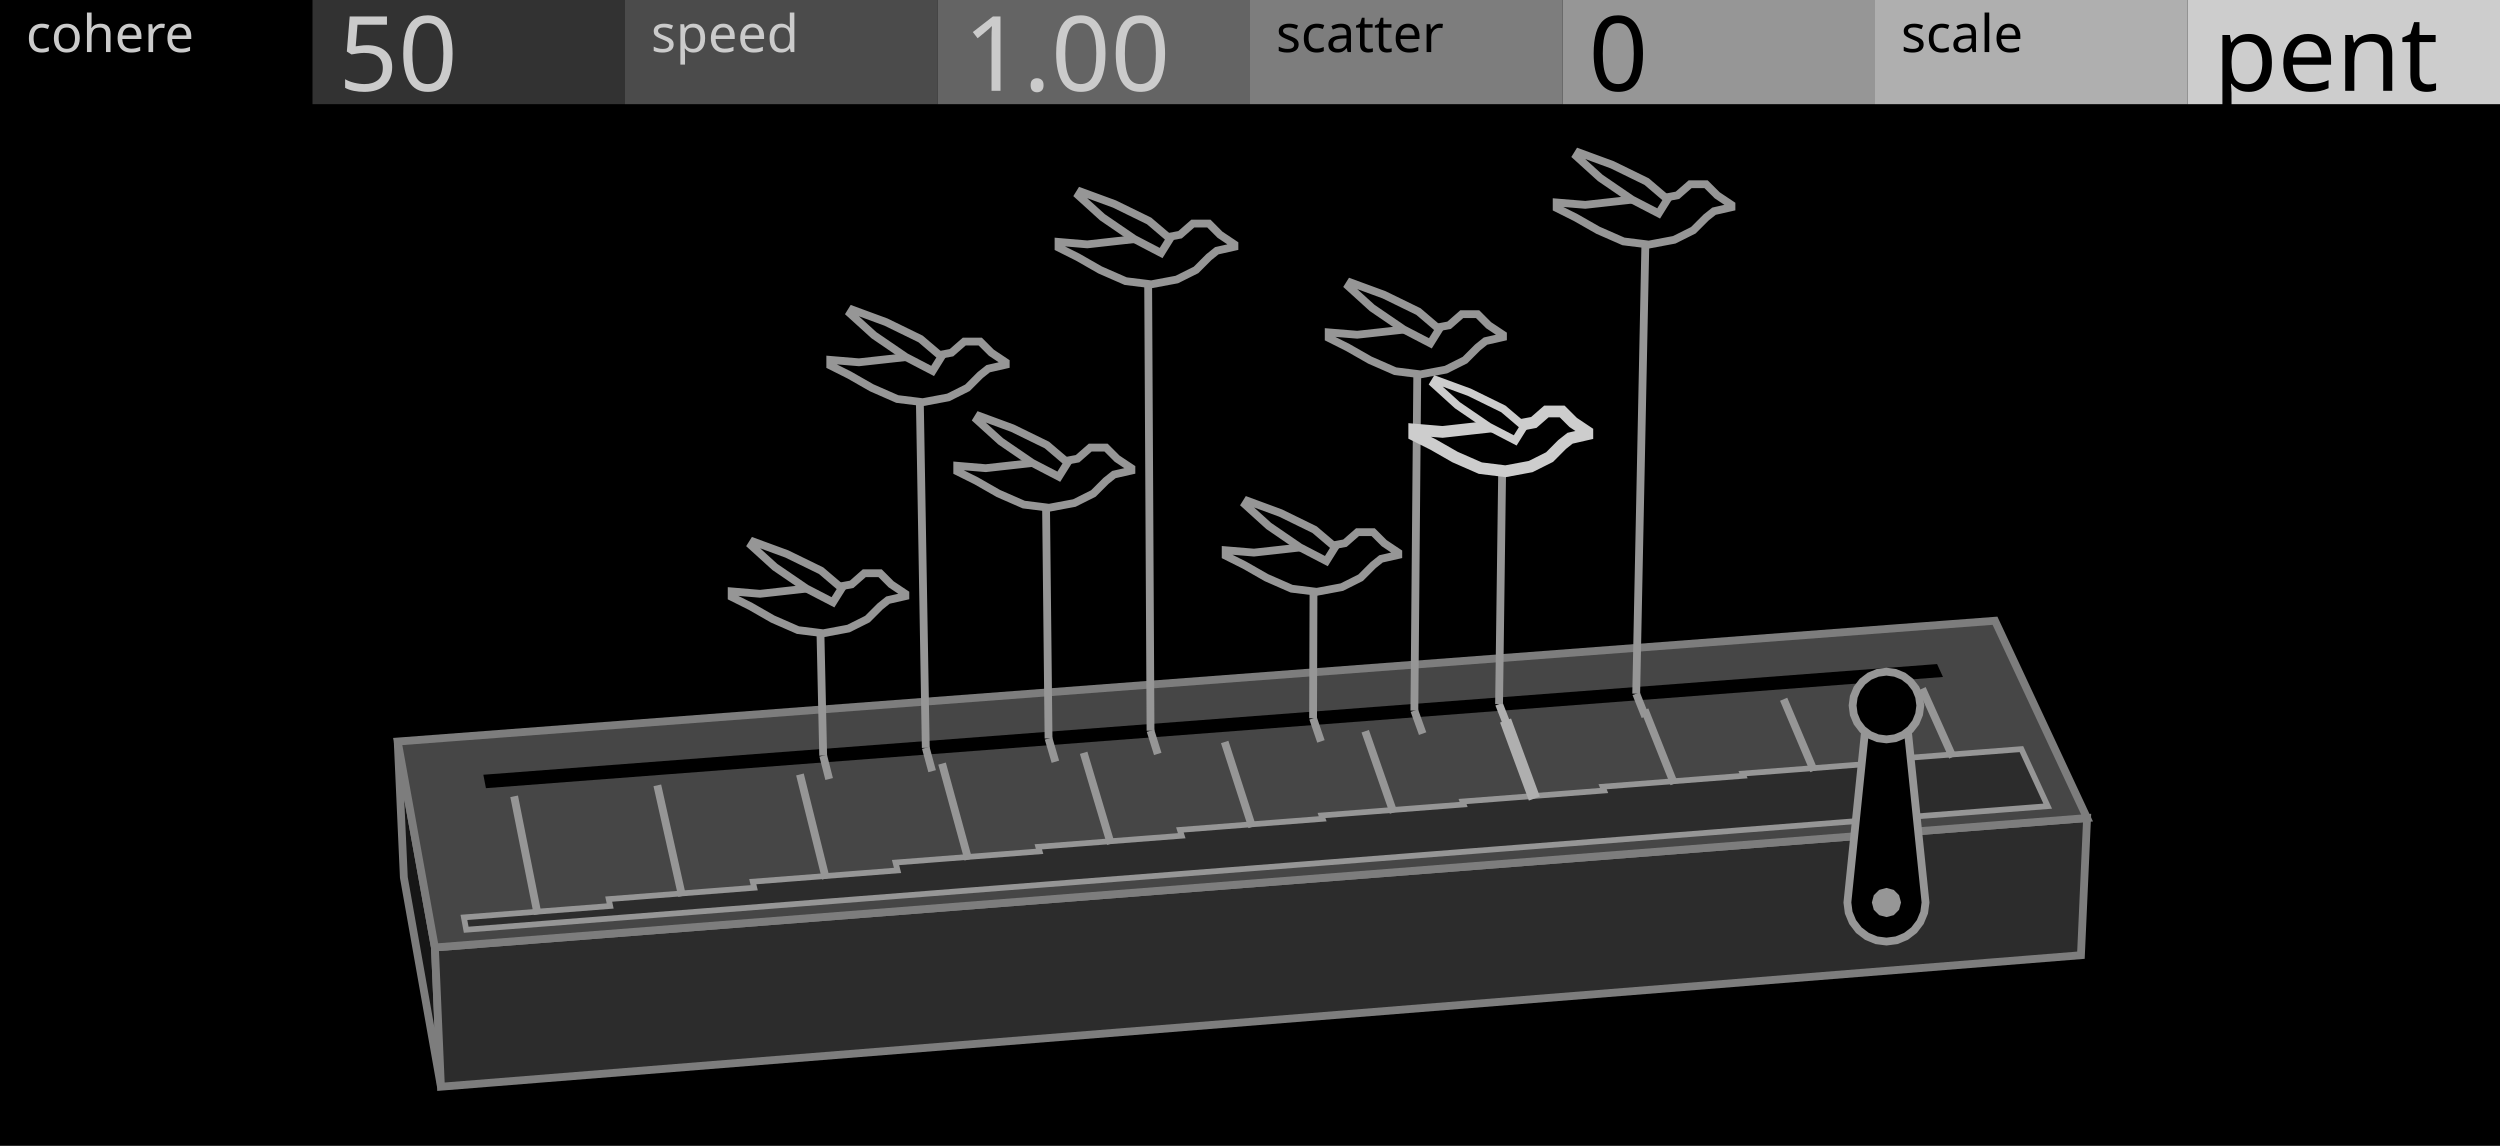
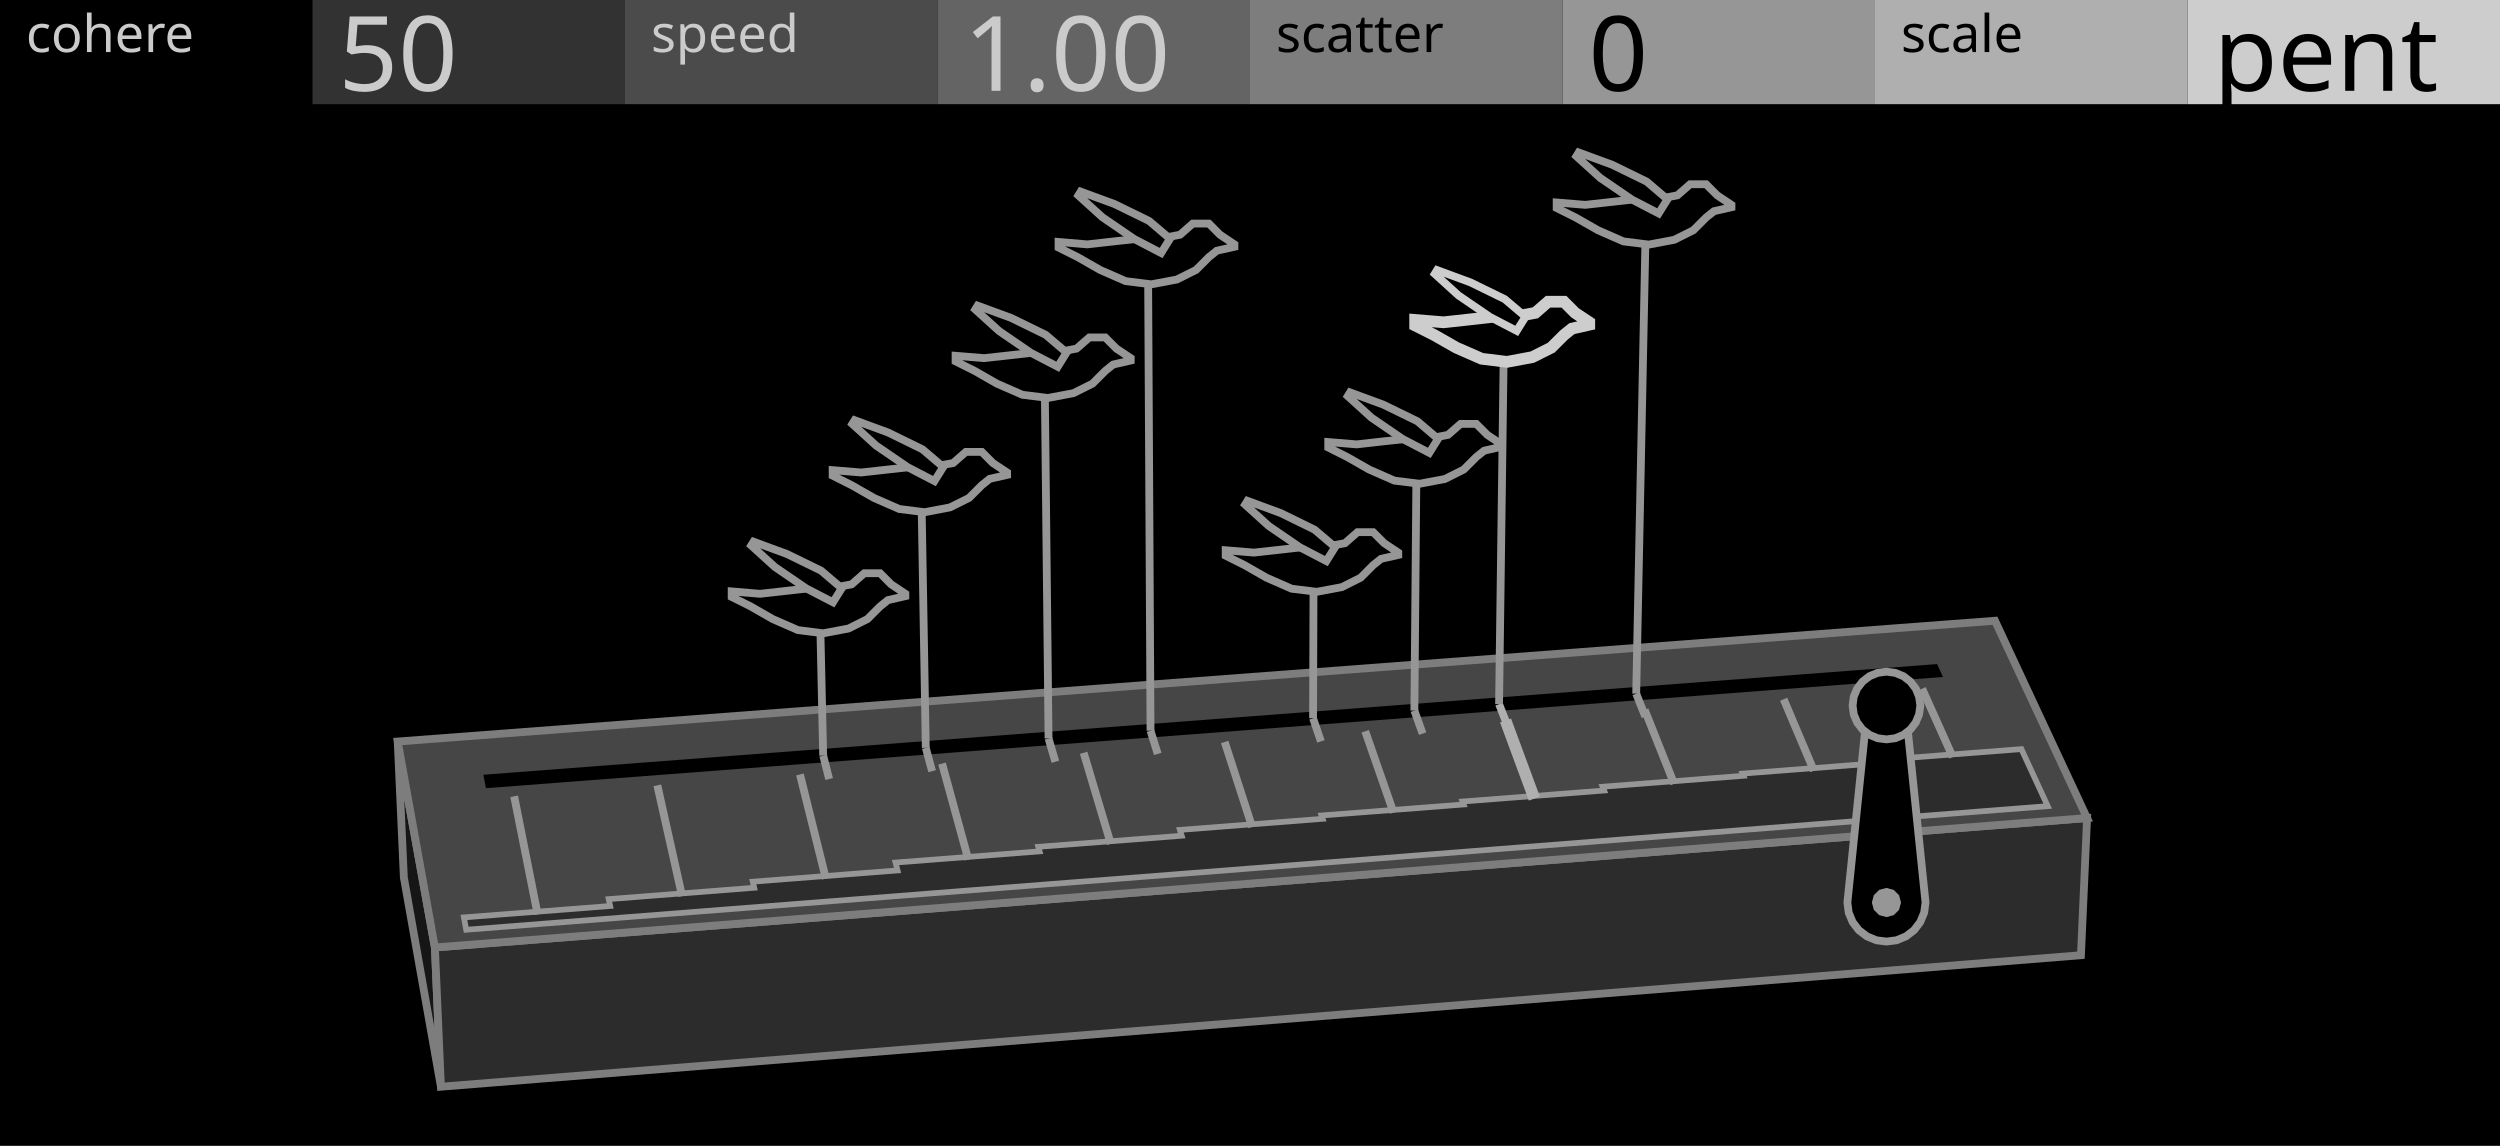
<svg xmlns="http://www.w3.org/2000/svg" width="480" height="220" viewBox="0 0 480 220">
  <g id="preview_canvas">
    <rect x="0" y="0" width="480" height="220" fill="#000000" stroke="none" />
  </g>
  <g id="preview_header">
    <rect x="0" y="0" width="60" height="20" fill="#000000" stroke="none" />
    <rect x="60" y="0" width="60" height="20" fill="#323232" stroke="none" />
    <rect x="120" y="0" width="60" height="20" fill="#4B4B4B" stroke="none" />
    <rect x="180" y="0" width="60" height="20" fill="#646464" stroke="none" />
    <rect x="240" y="0" width="60" height="20" fill="#7D7D7D" stroke="none" />
    <rect x="300" y="0" width="60" height="20" fill="#969696" stroke="none" />
    <rect x="360" y="0" width="60" height="20" fill="#AFAFAF" stroke="none" />
    <rect x="420" y="0" width="60" height="20" fill="#CDCDCD" stroke="none" />
    <text transform="matrix(1 0 0 1 5 10)" fill="#CBCBCB" stroke="none" font-family="UniversNextPro-Light" font-size="10px">cohere</text>
    <text transform="matrix(1 0 0 1 125 10)" fill="#CBCBCB" stroke="none" font-family="UniversNextPro-Light" font-size="10px">speed</text>
    <text transform="matrix(1 0 0 1 245 10)" fill="#000000" stroke="none" font-family="UniversNextPro-Light" font-size="10px">scatter</text>
    <text transform="matrix(1 0 0 1 365 10)" fill="#000000" stroke="none" font-family="UniversNextPro-Light" font-size="10px">scale</text>
    <text transform="matrix(1 0 0 1 65 17.44)" fill="#CBCBCB" stroke="none" font-family="UniversNextPro-Light" font-size="20px">50</text>
    <text transform="matrix(1 0 0 1 185 17.44)" fill="#CBCBCB" stroke="none" font-family="UniversNextPro-Light" font-size="20px">1.00</text>
    <text transform="matrix(1 0 0 1 305 17.44)" fill="#000000" stroke="none" font-family="UniversNextPro-Light" font-size="20px">0</text>
    <text transform="matrix(1 0 0 1 425 17.44)" fill="#000000" stroke="none" font-family="UniversNextPro-Light" font-size="20px">pent</text>
  </g>
  <path d="M 83.5 181.91 L 76.36 142.37 L 77.54 168.48 L 84.66 208.65 Z" fill="#161616" stroke="#7D7D7D" stroke-width="1.5" />
  <path d="M 83.5 181.91 L 400.72 157.06 L 399.54 183.4 L 84.66 208.65 Z" fill="#2C2C2C" stroke="#7D7D7D" stroke-width="1.5" />
  <path d="M 83.5 181.91 L 400.72 157.06 L 383.04 119.18 L 76.36 142.37 Z" fill="#464646" stroke="#7D7D7D" stroke-width="1.5" />
  <path d="M 93.3 151.33 L 373.05 129.98 L 371.92 127.5 L 92.8 148.75 Z" fill="#000000" stroke="none" stroke-width="0" />
  <path d="M 89.51 178.51 L 393.16 154.78 L 388.11 143.83 L 361.28 145.9 L 361.52 146.45 L 334.58 148.53 L 334.75 148.95 L 307.7 151.05 L 307.99 151.78 L 280.81 153.89 L 281.02 154.46 L 253.73 156.57 L 253.95 157.21 L 226.54 159.34 L 226.89 160.46 L 199.35 162.59 L 199.6 163.46 L 171.94 165.61 L 172.33 167.12 L 144.53 169.28 L 144.81 170.45 L 116.87 172.63 L 117.15 173.95 L 89.07 176.14 Z" fill="#2C2C2C" stroke="#969696" stroke-width="1.1" />
  <path d="M 103.96 175.4 L 99.45 152.74 L 97.98 153.04 L 102.49 175.69 Z" fill="#969696" stroke="none" stroke-width="0" />
  <path d="M 131.69 171.88 L 126.94 150.62 L 125.47 150.95 L 130.23 172.21 Z" fill="#969696" stroke="none" stroke-width="0" />
  <path d="M 159.3 168.52 L 154.32 148.51 L 152.86 148.88 L 157.84 168.88 Z" fill="#969696" stroke="none" stroke-width="0" />
  <path d="M 186.64 164.83 L 181.6 146.41 L 180.15 146.81 L 185.2 165.23 Z" fill="#969696" stroke="none" stroke-width="0" />
  <path d="M 214 161.8 L 208.78 144.32 L 207.34 144.75 L 212.56 162.23 Z" fill="#969696" stroke="none" stroke-width="0" />
  <path d="M 241.13 158.54 L 235.85 142.23 L 234.43 142.69 L 239.7 159 Z" fill="#969696" stroke="none" stroke-width="0" />
  <path d="M 268.27 155.76 L 262.83 140.15 L 261.41 140.64 L 266.85 156.25 Z" fill="#969696" stroke="none" stroke-width="0" />
  <path d="M 295.65 152.93 L 290.12 137.95 L 288.01 138.73 L 293.54 153.71 Z" fill="#AFAFAF" stroke="none" stroke-width="0" />
  <path d="M 322.13 150.21 L 316.48 136.02 L 315.08 136.57 L 320.74 150.76 Z" fill="#969696" stroke="none" stroke-width="0" />
  <path d="M 348.96 147.68 L 343.15 133.96 L 341.77 134.55 L 347.58 148.26 Z" fill="#969696" stroke="none" stroke-width="0" />
  <path d="M 375.61 145.03 L 369.73 131.92 L 368.36 132.53 L 374.24 145.65 Z" fill="#969696" stroke="none" stroke-width="0" />
  <path d="M 369.7 173.28 L 369.44 175.22 L 368.69 177.03 L 367.5 178.59 L 365.95 179.78 L 364.14 180.53 L 362.2 180.78 L 360.26 180.53 L 358.45 179.78 L 356.89 178.59 L 355.7 177.03 L 354.95 175.22 L 354.7 173.28 L 358.6 135.46 L 365.8 135.46 Z" fill="#000000" stroke="#969696" stroke-width="1.5" />
  <path d="M 365 173.28 L 364.62 174.68 L 363.6 175.71 L 362.2 176.08 L 360.8 175.71 L 359.77 174.68 L 359.4 173.28 L 359.77 171.88 L 360.8 170.86 L 362.2 170.48 L 363.6 170.86 L 364.62 171.88 Z" fill="#969696" stroke="none" stroke-width="0" />
  <path d="M 368.7 135.46 L 368.47 137.15 L 367.83 138.71 L 366.79 140.06 L 365.45 141.09 L 363.88 141.74 L 362.2 141.96 L 360.51 141.74 L 358.95 141.09 L 357.6 140.06 L 356.57 138.71 L 355.92 137.15 L 355.7 135.46 L 355.92 133.78 L 356.57 132.21 L 357.6 130.87 L 358.95 129.83 L 360.51 129.19 L 362.2 128.96 L 363.88 129.19 L 365.45 129.83 L 366.79 130.87 L 367.83 132.21 L 368.47 133.78 Z" fill="#000000" stroke="#969696" stroke-width="1.5" />
  <path d="M 157.33 145.27 L 158.47 149.76 L 159.92 149.39 L 158.78 144.9 Z" fill="#969696" stroke="none" stroke-width="0" />
  <path d="M 158.8 145.07 L 158.21 118.54 L 156.71 118.57 L 157.3 145.1 Z" fill="#969696" stroke="none" stroke-width="0" />
  <path d="M 177.03 143.78 L 178.24 148.26 L 179.69 147.87 L 178.47 143.39 Z" fill="#969696" stroke="none" stroke-width="0" />
-   <path d="M 178.5 143.57 L 177.31 74.14 L 175.81 74.17 L 177 143.6 Z" fill="#969696" stroke="none" stroke-width="0" />
+   <path d="M 178.5 143.57 L 177.67 95.28 L 176.17 95.31 L 177 143.6 Z" fill="#969696" stroke="none" stroke-width="0" />
  <path d="M 200.6 142 L 201.91 146.47 L 203.35 146.04 L 202.04 141.58 Z" fill="#969696" stroke="none" stroke-width="0" />
-   <path d="M 202.07 141.78 L 201.56 94.44 L 200.06 94.46 L 200.57 141.8 Z" fill="#969696" stroke="none" stroke-width="0" />
+   <path d="M 202.07 141.78 L 201.34 73.34 L 199.84 73.36 L 200.57 141.8 Z" fill="#969696" stroke="none" stroke-width="0" />
  <path d="M 220.18 140.52 L 221.57 144.97 L 223 144.53 L 221.61 140.07 Z" fill="#969696" stroke="none" stroke-width="0" />
  <path d="M 221.65 140.29 L 221.18 51.52 L 219.68 51.52 L 220.15 140.3 Z" fill="#969696" stroke="none" stroke-width="0" />
  <path d="M 251.4 138.16 L 252.91 142.59 L 254.33 142.11 L 252.82 137.67 Z" fill="#969696" stroke="none" stroke-width="0" />
  <path d="M 252.86 137.92 L 252.95 110.62 L 251.45 110.61 L 251.36 137.91 Z" fill="#969696" stroke="none" stroke-width="0" />
  <path d="M 270.85 136.69 L 272.44 141.11 L 273.85 140.6 L 272.26 136.18 Z" fill="#969696" stroke="none" stroke-width="0" />
-   <path d="M 272.31 136.44 L 272.89 68.84 L 271.39 68.83 L 270.81 136.43 Z" fill="#969696" stroke="none" stroke-width="0" />
+   <path d="M 272.31 136.44 L 272.71 89.86 L 271.21 89.85 L 270.81 136.43 Z" fill="#969696" stroke="none" stroke-width="0" />
  <path d="M 287.12 135.46 L 288.84 139.87 L 290.24 139.33 L 288.52 134.92 Z" fill="#AFAFAF" stroke="none" stroke-width="0" />
-   <path d="M 288.57 135.2 L 289.2 87.47 L 287.7 87.45 L 287.07 135.18 Z" fill="#969696" stroke="none" stroke-width="0" />
+   <path d="M 288.57 135.2 L 289.48 66.45 L 287.98 66.43 L 287.07 135.18 Z" fill="#969696" stroke="none" stroke-width="0" />
  <path d="M 313.45 133.46 L 315.2 137.86 L 316.6 137.31 L 314.85 132.91 Z" fill="#969696" stroke="none" stroke-width="0" />
  <path d="M 314.9 133.2 L 316.72 43.92 L 315.22 43.89 L 313.4 133.17 Z" fill="#969696" stroke="none" stroke-width="0" />
  <path d="M 173.83 114.01 L 173.83 114.46 L 170.49 115.22 L 168.98 116.43 L 166.55 118.86 L 162.91 120.68 L 158.06 121.59 L 153.21 120.98 L 148.36 118.86 L 144.12 116.43 L 140.48 114.61 L 140.48 113.55 L 145.93 114.01 L 151.39 113.4 L 156.85 112.79 L 161.09 112.64 L 163.52 112.19 L 165.94 110.06 L 168.98 110.06 L 171.1 112.19 Z" fill="#000000" stroke="#969696" stroke-width="1.5" />
  <path d="M 159.93 115.64 L 154.8 112.98 L 148.79 108.87 L 144.23 104.73 L 144.68 104.01 L 151.07 106.36 L 157.65 109.57 L 161.62 112.95 Z" fill="#000000" stroke="#969696" stroke-width="1.5" />
-   <path d="M 193.1 69.56 L 193.1 70.02 L 189.73 70.79 L 188.2 72.01 L 185.75 74.46 L 182.07 76.3 L 177.17 77.22 L 172.27 76.61 L 167.37 74.46 L 163.08 72.01 L 159.41 70.17 L 159.41 69.1 L 164.92 69.56 L 170.43 68.95 L 175.95 68.34 L 180.24 68.18 L 182.69 67.72 L 185.14 65.58 L 188.2 65.58 L 190.34 67.72 Z" fill="#000000" stroke="#969696" stroke-width="1.5" />
-   <path d="M 179.06 71.22 L 173.88 68.52 L 167.81 64.37 L 163.2 60.19 L 163.65 59.46 L 170.11 61.84 L 176.75 65.08 L 180.76 68.49 Z" fill="#000000" stroke="#969696" stroke-width="1.5" />
-   <path d="M 217.23 89.89 L 217.23 90.35 L 213.88 91.11 L 212.36 92.32 L 209.93 94.75 L 206.28 96.58 L 201.42 97.49 L 196.56 96.88 L 191.69 94.75 L 187.44 92.32 L 183.79 90.5 L 183.79 89.43 L 189.26 89.89 L 194.73 89.28 L 200.2 88.67 L 204.46 88.52 L 206.89 88.07 L 209.32 85.94 L 212.36 85.94 L 214.49 88.07 Z" fill="#000000" stroke="#969696" stroke-width="1.5" />
-   <path d="M 203.29 91.53 L 198.15 88.86 L 192.13 84.74 L 187.55 80.59 L 188 79.86 L 194.41 82.22 L 201 85.44 L 204.98 88.83 Z" fill="#000000" stroke="#969696" stroke-width="1.5" />
+   <path d="M 193.37 90.72 L 193.37 91.18 L 190.02 91.94 L 188.5 93.16 L 186.06 95.6 L 182.4 97.42 L 177.53 98.34 L 172.66 97.73 L 167.79 95.6 L 163.52 93.16 L 159.87 91.33 L 159.87 90.27 L 165.35 90.72 L 170.83 90.11 L 176.31 89.51 L 180.58 89.35 L 183.01 88.9 L 185.45 86.76 L 188.5 86.76 L 190.63 88.9 Z" fill="#000000" stroke="#969696" stroke-width="1.5" />
+   <path d="M 179.41 92.37 L 174.26 89.69 L 168.22 85.56 L 163.64 81.4 L 164.09 80.68 L 170.51 83.04 L 177.11 86.27 L 181.1 89.66 Z" fill="#000000" stroke="#969696" stroke-width="1.5" />
+   <path d="M 217.1 68.76 L 217.1 69.22 L 213.73 69.99 L 212.21 71.21 L 209.76 73.66 L 206.09 75.49 L 201.2 76.41 L 196.31 75.8 L 191.41 73.66 L 187.13 71.21 L 183.47 69.38 L 183.47 68.31 L 188.97 68.76 L 194.47 68.15 L 199.98 67.54 L 204.26 67.39 L 206.7 66.93 L 209.15 64.79 L 212.21 64.79 L 214.35 66.93 Z" fill="#000000" stroke="#969696" stroke-width="1.5" />
+   <path d="M 203.08 70.42 L 197.91 67.73 L 191.85 63.58 L 187.25 59.41 L 187.7 58.68 L 194.15 61.05 L 200.78 64.29 L 204.78 67.69 Z" fill="#000000" stroke="#969696" stroke-width="1.5" />
  <path d="M 237.01 46.92 L 237.01 47.38 L 233.63 48.14 L 232.1 49.37 L 229.64 51.83 L 225.95 53.67 L 221.04 54.59 L 216.13 53.98 L 211.22 51.83 L 206.92 49.37 L 203.24 47.53 L 203.24 46.45 L 208.76 46.92 L 214.29 46.3 L 219.81 45.69 L 224.11 45.53 L 226.57 45.07 L 229.02 42.92 L 232.1 42.92 L 234.24 45.07 Z" fill="#000000" stroke="#969696" stroke-width="1.5" />
  <path d="M 222.93 48.58 L 217.74 45.87 L 211.66 41.71 L 207.04 37.52 L 207.49 36.79 L 213.97 39.17 L 220.62 42.42 L 224.64 45.84 Z" fill="#000000" stroke="#969696" stroke-width="1.5" />
  <path d="M 268.47 106.1 L 268.47 106.55 L 265.16 107.3 L 263.65 108.51 L 261.24 110.92 L 257.63 112.73 L 252.81 113.63 L 247.99 113.03 L 243.17 110.92 L 238.95 108.51 L 235.33 106.7 L 235.33 105.65 L 240.76 106.1 L 246.18 105.5 L 251.6 104.89 L 255.82 104.74 L 258.23 104.29 L 260.64 102.18 L 263.65 102.18 L 265.76 104.29 Z" fill="#000000" stroke="#969696" stroke-width="1.5" />
  <path d="M 254.66 107.73 L 249.57 105.08 L 243.6 100.99 L 239.06 96.88 L 239.51 96.16 L 245.86 98.5 L 252.39 101.69 L 256.34 105.04 Z" fill="#000000" stroke="#969696" stroke-width="1.5" />
-   <path d="M 288.57 64.27 L 288.57 64.73 L 285.22 65.49 L 283.7 66.71 L 281.27 69.14 L 277.62 70.97 L 272.75 71.88 L 267.88 71.27 L 263.02 69.14 L 258.76 66.71 L 255.11 64.88 L 255.11 63.82 L 260.58 64.27 L 266.06 63.67 L 271.53 63.06 L 275.79 62.91 L 278.23 62.45 L 280.66 60.32 L 283.7 60.32 L 285.83 62.45 Z" fill="#000000" stroke="#969696" stroke-width="1.5" />
-   <path d="M 274.63 65.92 L 269.48 63.24 L 263.45 59.12 L 258.87 54.96 L 259.32 54.24 L 265.74 56.6 L 272.34 59.82 L 276.32 63.21 Z" fill="#000000" stroke="#969696" stroke-width="1.5" />
-   <path d="M 304.77 82.93 L 304.77 83.38 L 301.45 84.14 L 299.93 85.34 L 297.52 87.76 L 293.89 89.58 L 289.05 90.48 L 284.22 89.88 L 279.38 87.76 L 275.15 85.34 L 271.53 83.53 L 271.53 82.47 L 276.97 82.93 L 282.41 82.32 L 287.85 81.72 L 292.08 81.57 L 294.49 81.11 L 296.91 79 L 299.93 79 L 302.05 81.11 Z" fill="#000000" stroke="#CDCDCD" stroke-width="2.25" />
-   <path d="M 290.92 84.56 L 285.81 81.9 L 279.81 77.8 L 275.27 73.68 L 275.71 72.96 L 282.09 75.3 L 288.64 78.51 L 292.6 81.87 Z" fill="#000000" stroke="#CDCDCD" stroke-width="1.5" />
+   <path d="M 288.29 85.32 L 288.29 85.77 L 284.97 86.53 L 283.45 87.74 L 281.03 90.16 L 277.41 91.97 L 272.57 92.88 L 267.73 92.28 L 262.89 90.16 L 258.65 87.74 L 255.02 85.92 L 255.02 84.87 L 260.47 85.32 L 265.91 84.71 L 271.36 84.11 L 275.59 83.96 L 278.01 83.5 L 280.43 81.39 L 283.45 81.39 L 285.57 83.5 Z" fill="#000000" stroke="#969696" stroke-width="1.5" />
+   <path d="M 274.43 86.95 L 269.31 84.29 L 263.32 80.19 L 258.77 76.06 L 259.21 75.34 L 265.59 77.69 L 272.15 80.89 L 276.11 84.26 Z" fill="#000000" stroke="#969696" stroke-width="1.5" />
+   <path d="M 305.14 61.88 L 305.14 62.34 L 301.8 63.1 L 300.28 64.32 L 297.84 66.75 L 294.2 68.57 L 289.33 69.48 L 284.47 68.88 L 279.61 66.75 L 275.35 64.32 L 271.71 62.49 L 271.71 61.43 L 277.18 61.88 L 282.65 61.28 L 288.12 60.67 L 292.37 60.52 L 294.8 60.06 L 297.24 57.93 L 300.28 57.93 L 302.4 60.06 Z" fill="#000000" stroke="#CDCDCD" stroke-width="2.25" />
+   <path d="M 291.21 63.53 L 286.07 60.85 L 280.04 56.73 L 275.47 52.58 L 275.92 51.86 L 282.33 54.22 L 288.92 57.44 L 292.9 60.82 Z" fill="#000000" stroke="#CDCDCD" stroke-width="1.5" />
  <path d="M 332.44 39.33 L 332.44 39.79 L 329.09 40.55 L 327.56 41.77 L 325.12 44.21 L 321.46 46.04 L 316.58 46.96 L 311.7 46.35 L 306.82 44.21 L 302.54 41.77 L 298.88 39.94 L 298.88 38.88 L 304.37 39.33 L 309.87 38.72 L 315.36 38.11 L 319.63 37.96 L 322.07 37.5 L 324.51 35.37 L 327.56 35.37 L 329.7 37.5 Z" fill="#000000" stroke="#969696" stroke-width="1.5" />
  <path d="M 318.46 40.98 L 313.3 38.3 L 307.25 34.16 L 302.66 30 L 303.11 29.27 L 309.55 31.64 L 316.16 34.87 L 320.15 38.27 Z" fill="#000000" stroke="#969696" stroke-width="1.5" />
</svg>
